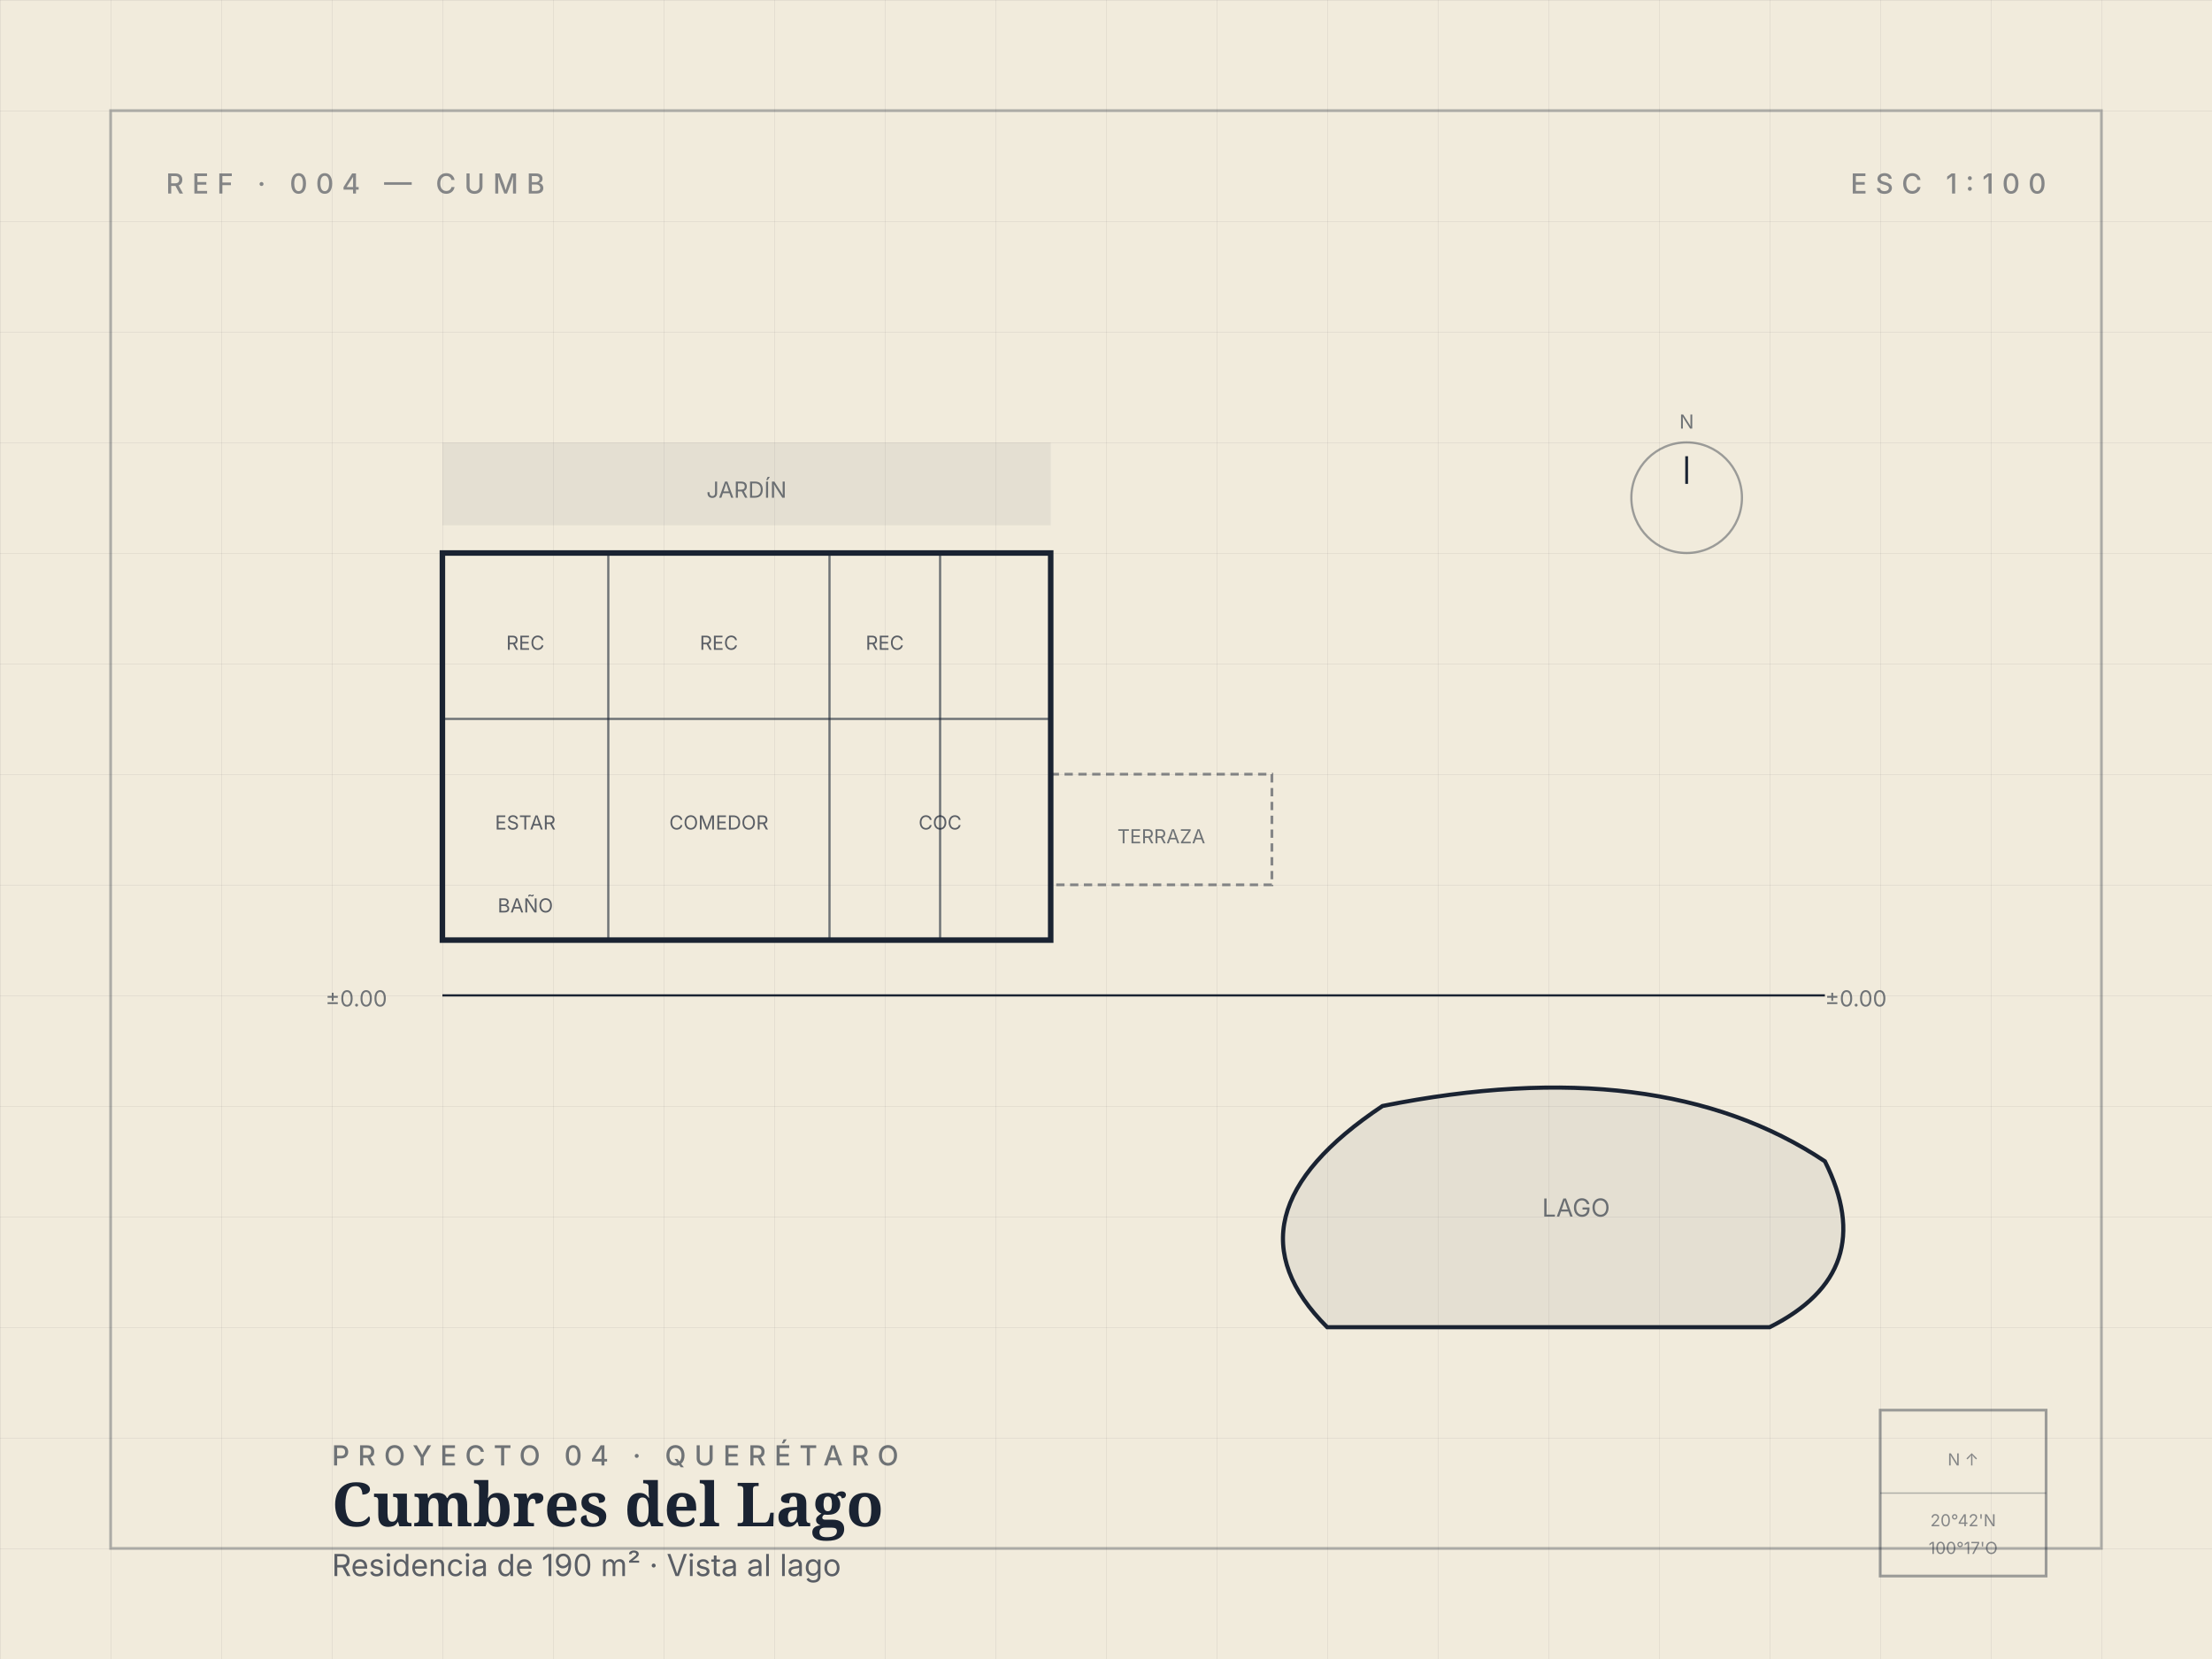
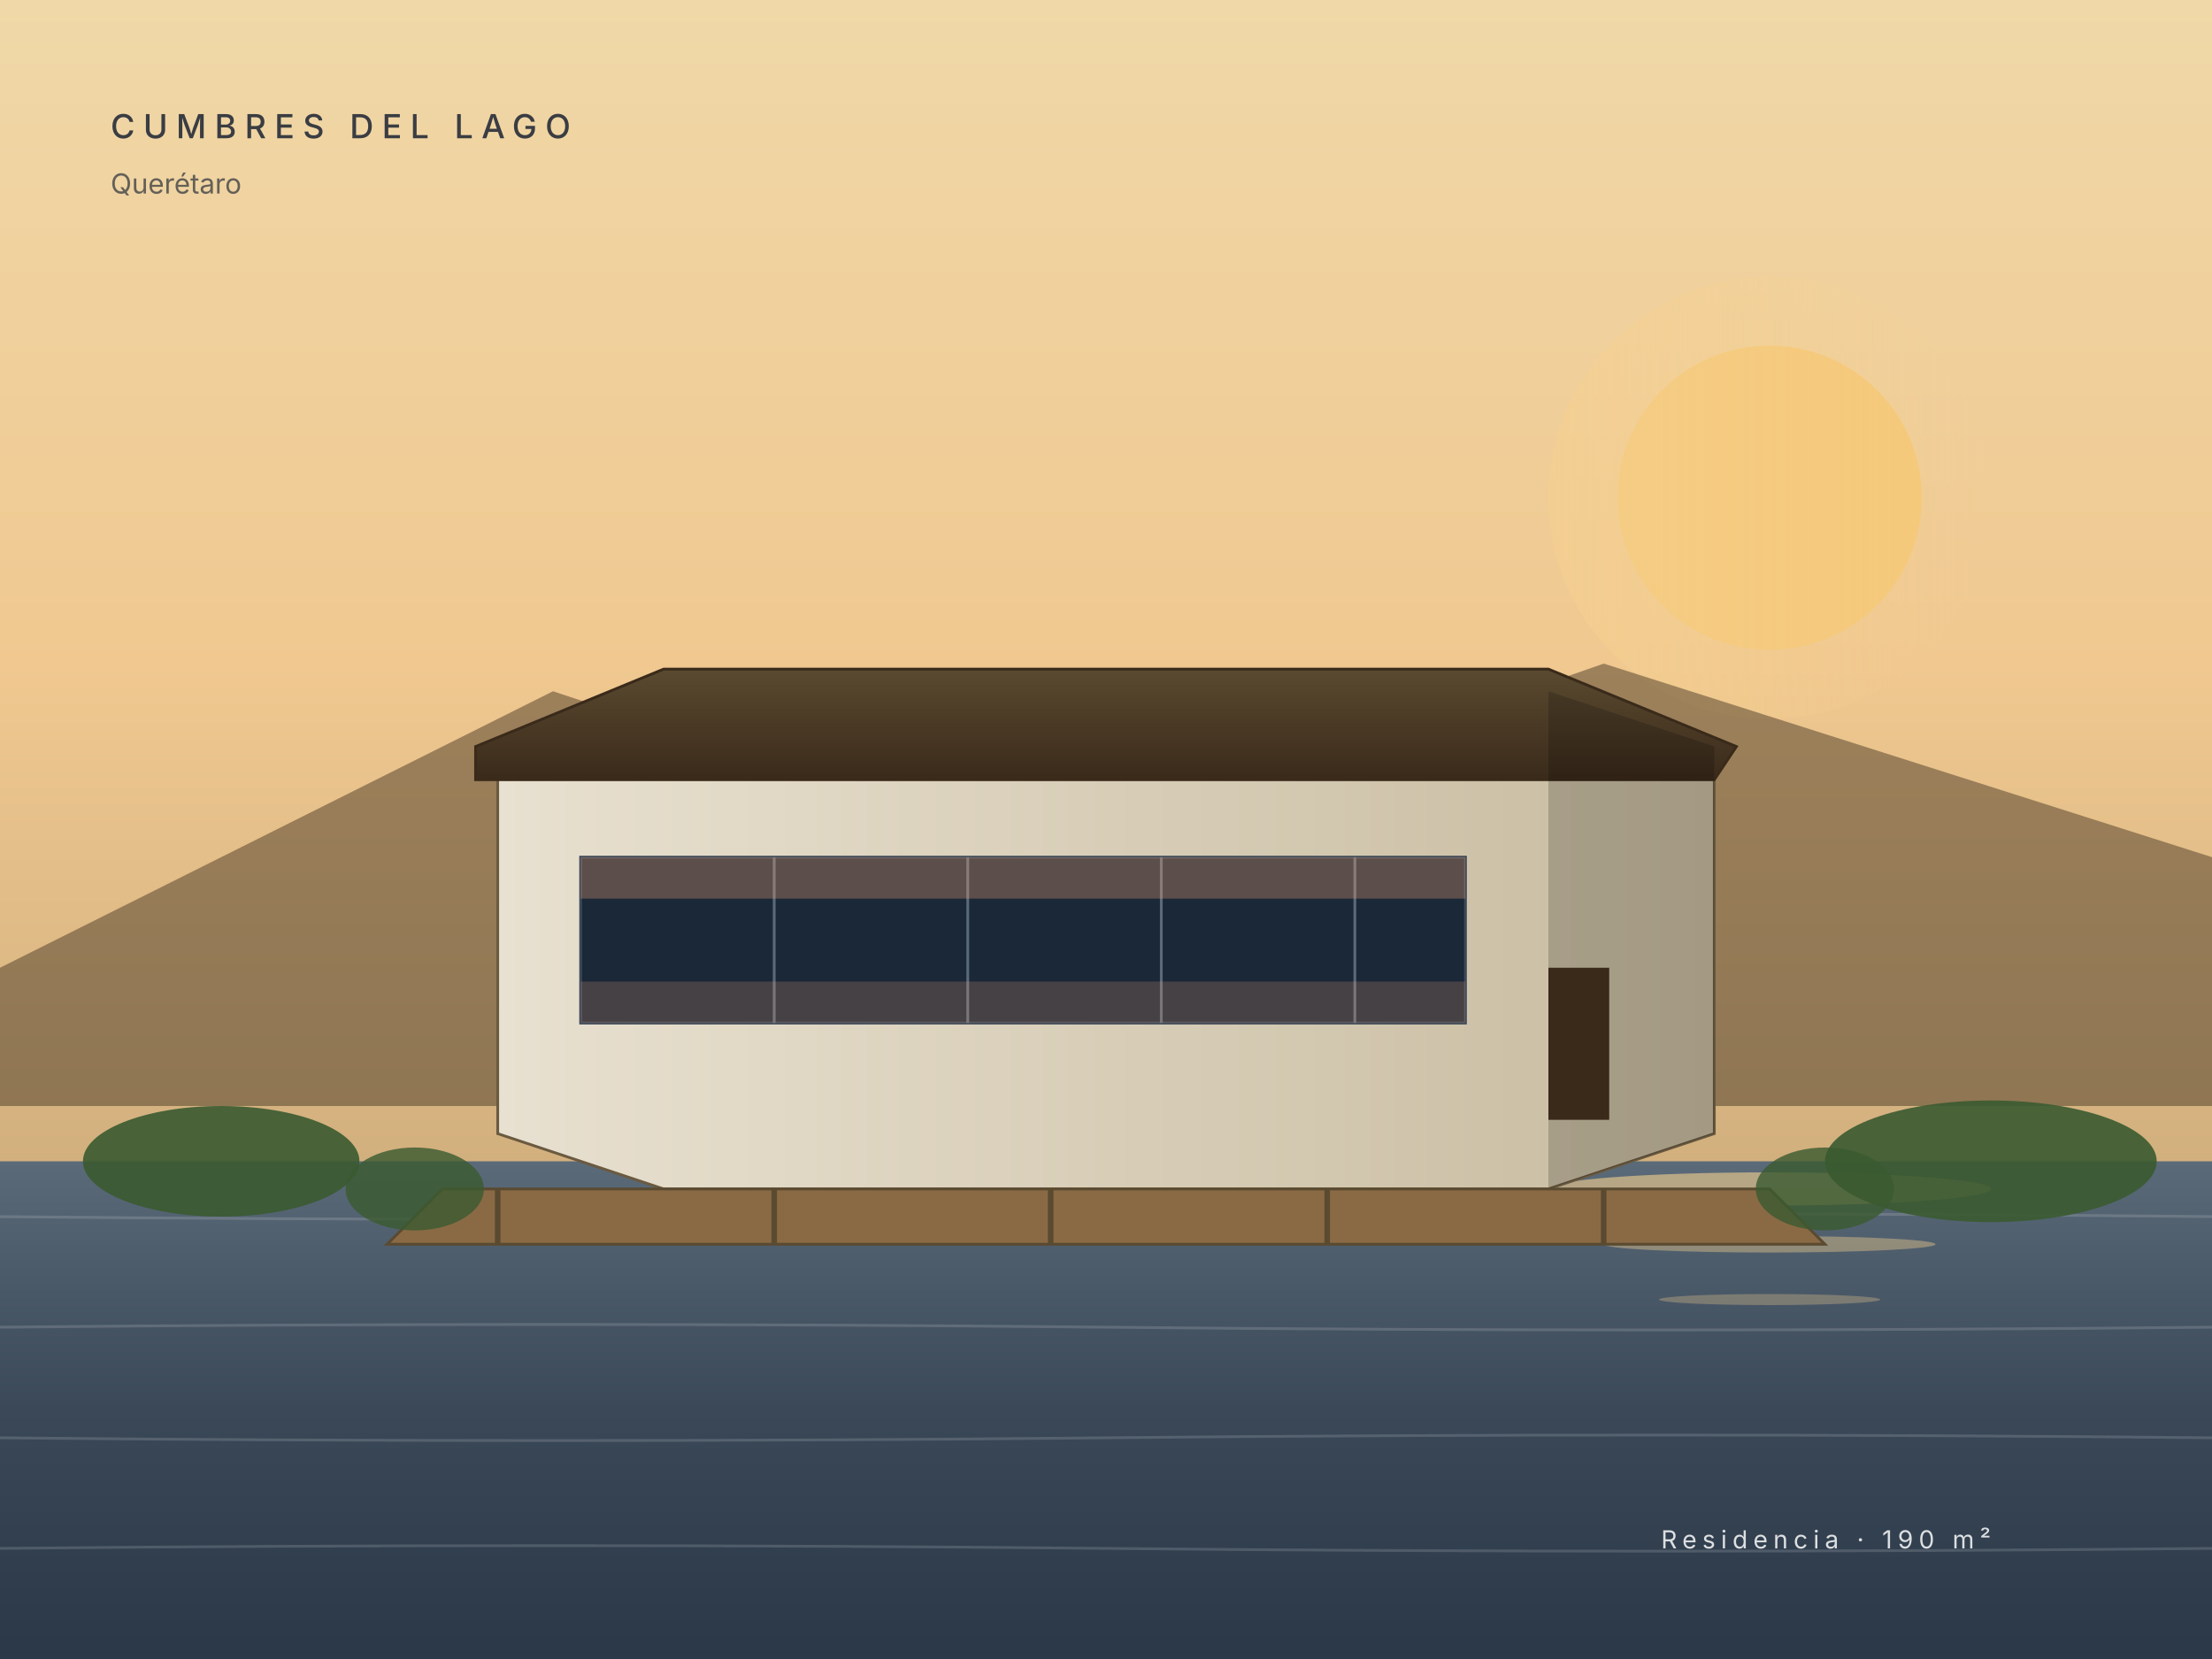
<svg xmlns="http://www.w3.org/2000/svg" viewBox="0 0 800 600" fill="none">
-   <rect width="800" height="600" fill="#f1ebdc" />
  <defs>
-     <pattern id="grid-cum" x="0" y="0" width="40" height="40" patternUnits="userSpaceOnUse">
-       <line x1="0" y1="0" x2="40" y2="0" stroke="#1a2332" stroke-width="0.5" stroke-opacity="0.08" />
-       <line x1="0" y1="0" x2="0" y2="40" stroke="#1a2332" stroke-width="0.5" stroke-opacity="0.08" />
-     </pattern>
+     <linearGradient id="sky-cum" x1="0" y1="0" x2="0" y2="1">
+       <stop offset="0%" stop-color="#f0d8a8" />
+       <stop offset="40%" stop-color="#f0c890" />
+       <stop offset="80%" stop-color="#c8a878" />
+       <stop offset="100%" stop-color="#8a7858" />
+     </linearGradient>
+     <linearGradient id="water-cum" x1="0" y1="0" x2="0" y2="1">
+       <stop offset="0%" stop-color="#5a6a78" />
+       <stop offset="50%" stop-color="#3a4858" />
+       <stop offset="100%" stop-color="#2a3848" />
+     </linearGradient>
+     <linearGradient id="sun-cum" cx="0.7" cy="0.3" r="0.5">
+       <stop offset="0%" stop-color="#f5d090" stop-opacity="0.6" />
+       <stop offset="100%" stop-color="#f5d090" stop-opacity="0" />
+     </linearGradient>
+     <linearGradient id="wall-cum" x1="0" y1="0" x2="1" y2="0">
+       <stop offset="0%" stop-color="#e8e0d0" />
+       <stop offset="100%" stop-color="#c8bca0" />
+     </linearGradient>
+     <linearGradient id="roof-cum" x1="0" y1="0" x2="0" y2="1">
+       <stop offset="0%" stop-color="#5a4a30" />
+       <stop offset="100%" stop-color="#3a2a1a" />
+     </linearGradient>
  </defs>
-   <rect width="800" height="600" fill="url(#grid-cum)" />
-   <rect x="40" y="40" width="720" height="520" stroke="#1a2332" stroke-width="1" stroke-opacity="0.3" fill="none" />
-   <text x="60" y="70" font-family="'Inter', sans-serif" font-size="10" font-weight="500" letter-spacing="3" fill="#1a2332" fill-opacity="0.5">REF · 004 — CUMB</text>
-   <text x="740" y="70" font-family="'Inter', sans-serif" font-size="10" font-weight="500" letter-spacing="3" fill="#1a2332" fill-opacity="0.5" text-anchor="end">ESC 1:100</text>
-   <g transform="translate(120, 120)">
-     <path d="M 380 280 Q 480 260 540 300 Q 560 340 520 360 L 360 360 Q 320 320 380 280 Z" stroke="#1a2332" stroke-width="1.5" fill="#1a2332" fill-opacity="0.06" />
-     <text x="450" y="320" font-family="'Inter', sans-serif" font-size="9" fill="#1a2332" fill-opacity="0.6" text-anchor="middle">LAGO</text>
-     <g stroke="#1a2332" stroke-width="2" fill="none">
-       <rect x="40" y="80" width="220" height="140" />
-     </g>
-     <g stroke="#1a2332" stroke-width="0.8" stroke-opacity="0.6">
-       <line x1="40" y1="140" x2="260" y2="140" />
-       <line x1="100" y1="80" x2="100" y2="220" />
-       <line x1="180" y1="80" x2="180" y2="220" />
-       <line x1="220" y1="80" x2="220" y2="220" />
-     </g>
-     <text x="70" y="115" font-family="'Inter', sans-serif" font-size="7" fill="#1a2332" fill-opacity="0.7" text-anchor="middle">REC</text>
-     <text x="140" y="115" font-family="'Inter', sans-serif" font-size="7" fill="#1a2332" fill-opacity="0.7" text-anchor="middle">REC</text>
-     <text x="200" y="115" font-family="'Inter', sans-serif" font-size="7" fill="#1a2332" fill-opacity="0.7" text-anchor="middle">REC</text>
-     <text x="70" y="180" font-family="'Inter', sans-serif" font-size="7" fill="#1a2332" fill-opacity="0.7" text-anchor="middle">ESTAR</text>
-     <text x="140" y="180" font-family="'Inter', sans-serif" font-size="7" fill="#1a2332" fill-opacity="0.7" text-anchor="middle">COMEDOR</text>
-     <text x="220" y="180" font-family="'Inter', sans-serif" font-size="7" fill="#1a2332" fill-opacity="0.7" text-anchor="middle">COC</text>
-     <text x="70" y="210" font-family="'Inter', sans-serif" font-size="7" fill="#1a2332" fill-opacity="0.7" text-anchor="middle">BAÑO</text>
-     <rect x="260" y="160" width="80" height="40" stroke="#1a2332" stroke-width="1" stroke-opacity="0.5" stroke-dasharray="3 2" fill="none" />
-     <text x="300" y="185" font-family="'Inter', sans-serif" font-size="7" fill="#1a2332" fill-opacity="0.6" text-anchor="middle">TERRAZA</text>
-     <g fill="#1a2332" fill-opacity="0.06">
-       <rect x="40" y="40" width="220" height="30" />
-     </g>
-     <text x="150" y="60" font-family="'Inter', sans-serif" font-size="8" fill="#1a2332" fill-opacity="0.6" text-anchor="middle">JARDÍN</text>
-     <line x1="40" y1="240" x2="540" y2="240" stroke="#1a2332" stroke-width="0.8" />
-     <text x="20" y="244" font-family="'Inter', sans-serif" font-size="8" fill="#1a2332" fill-opacity="0.6" text-anchor="end">±0.00</text>
-     <text x="540" y="244" font-family="'Inter', sans-serif" font-size="8" fill="#1a2332" fill-opacity="0.6">±0.00</text>
-     <g transform="translate(490, 60)">
-       <circle cx="0" cy="0" r="20" stroke="#1a2332" stroke-width="0.8" stroke-opacity="0.4" fill="none" />
-       <text x="0" y="-25" font-family="'Inter', sans-serif" font-size="7" fill="#1a2332" fill-opacity="0.6" text-anchor="middle">N</text>
-       <line x1="0" y1="-15" x2="0" y2="-5" stroke="#1a2332" stroke-width="1" />
-     </g>
+   <rect width="800" height="600" fill="url(#sky-cum)" />
+   <circle cx="640" cy="180" r="55" fill="#f5c878" />
+   <circle cx="640" cy="180" r="80" fill="url(#sun-cum)" />
+   <g opacity="0.5">
+     <polygon points="0,350 200,250 380,310 580,240 800,310 800,400 0,400" fill="#4a3a25" />
  </g>
-   <g transform="translate(120, 530)">
-     <text font-family="'Inter', sans-serif" font-size="10" font-weight="500" letter-spacing="3" fill="#1a2332" fill-opacity="0.6">PROYECTO 04 · QUERÉTARO</text>
-     <text y="22" font-family="'Fraunces', serif" font-size="22" font-weight="600" fill="#1a2332">Cumbres del Lago</text>
-     <text y="40" font-family="'Inter', sans-serif" font-size="11" fill="#1a2332" fill-opacity="0.7">Residencia de 190 m² · Vista al lago</text>
+   <rect x="0" y="420" width="800" height="180" fill="url(#water-cum)" />
+   <ellipse cx="640" cy="430" rx="80" ry="6" fill="#f5d090" fill-opacity="0.6" />
+   <ellipse cx="640" cy="450" rx="60" ry="3" fill="#f5d090" fill-opacity="0.4" />
+   <ellipse cx="640" cy="470" rx="40" ry="2" fill="#f5d090" fill-opacity="0.3" />
+   <g stroke="#fafaf9" stroke-opacity="0.15" fill="none">
+     <path d="M 0 440 Q 200 442 400 440 T 800 440" />
+     <path d="M 0 480 Q 200 478 400 480 T 800 480" />
+     <path d="M 0 520 Q 200 522 400 520 T 800 520" />
+     <path d="M 0 560 Q 200 558 400 560 T 800 560" />
  </g>
-   <g transform="translate(680, 510)">
-     <rect x="0" y="0" width="60" height="60" stroke="#1a2332" stroke-width="1" stroke-opacity="0.4" fill="none" />
-     <text x="30" y="20" font-family="'Inter', sans-serif" font-size="6" fill="#1a2332" fill-opacity="0.5" text-anchor="middle">N ↑</text>
-     <line x1="0" y1="30" x2="60" y2="30" stroke="#1a2332" stroke-width="0.5" stroke-opacity="0.3" />
-     <text x="30" y="42" font-family="'Inter', sans-serif" font-size="6" fill="#1a2332" fill-opacity="0.5" text-anchor="middle">20°42'N</text>
-     <text x="30" y="52" font-family="'Inter', sans-serif" font-size="6" fill="#1a2332" fill-opacity="0.5" text-anchor="middle">100°17'O</text>
+   <g transform="translate(180, 230)">
+     <polygon points="0,40 60,20 380,20 440,40 440,180 380,200 60,200 0,180" fill="url(#wall-cum)" stroke="#6a5a40" stroke-width="1" />
+     <polygon points="-8,40 60,12 380,12 448,40 440,52 60,52 -8,52" fill="url(#roof-cum)" stroke="#3a2a1a" stroke-width="1" />
+     <polygon points="380,20 380,200 440,180 440,40" fill="#000" fill-opacity="0.18" />
+     <rect x="30" y="80" width="320" height="60" fill="#1a2838" stroke="#3a4858" stroke-width="1" />
+     <line x1="100" y1="80" x2="100" y2="140" stroke="#5a6a78" stroke-width="1" />
+     <line x1="170" y1="80" x2="170" y2="140" stroke="#5a6a78" stroke-width="1" />
+     <line x1="240" y1="80" x2="240" y2="140" stroke="#5a6a78" stroke-width="1" />
+     <line x1="310" y1="80" x2="310" y2="140" stroke="#5a6a78" stroke-width="1" />
+     <rect x="30" y="80" width="320" height="15" fill="#f5a878" fill-opacity="0.3" />
+     <rect x="30" y="125" width="320" height="15" fill="#f5a878" fill-opacity="0.2" />
+     <rect x="380" y="120" width="22" height="55" fill="#3a2a1a" />
+     <polygon points="-20,200 460,200 480,220 -40,220" fill="#8a6a45" stroke="#5a4a30" stroke-width="1" />
+     <line x1="0" y1="200" x2="0" y2="220" stroke="#5a4a30" stroke-width="2" />
+     <line x1="100" y1="200" x2="100" y2="220" stroke="#5a4a30" stroke-width="2" />
+     <line x1="200" y1="200" x2="200" y2="220" stroke="#5a4a30" stroke-width="2" />
+     <line x1="300" y1="200" x2="300" y2="220" stroke="#5a4a30" stroke-width="2" />
+     <line x1="400" y1="200" x2="400" y2="220" stroke="#5a4a30" stroke-width="2" />
+     <ellipse cx="-30" cy="200" rx="25" ry="15" fill="#3a5a30" opacity="0.8" />
+     <ellipse cx="480" cy="200" rx="25" ry="15" fill="#3a5a30" opacity="0.8" />
+   </g>
+   <g>
+     <ellipse cx="80" cy="420" rx="50" ry="20" fill="#3a5a30" opacity="0.9" />
+     <ellipse cx="720" cy="420" rx="60" ry="22" fill="#3a5a30" opacity="0.9" />
+   </g>
+   <g transform="translate(40, 50)">
+     <text font-family="'Inter', sans-serif" font-size="12" font-weight="500" letter-spacing="3" fill="#1a2332" fill-opacity="0.85">CUMBRES DEL LAGO</text>
+     <text y="20" font-family="'Inter', sans-serif" font-size="10" fill="#1a2332" fill-opacity="0.65">Querétaro</text>
+   </g>
+   <g transform="translate(720, 560)">
+     <text font-family="'Inter', sans-serif" font-size="9" letter-spacing="2" fill="#fafaf9" fill-opacity="0.85" text-anchor="end">Residencia · 190 m²</text>
  </g>
</svg>
